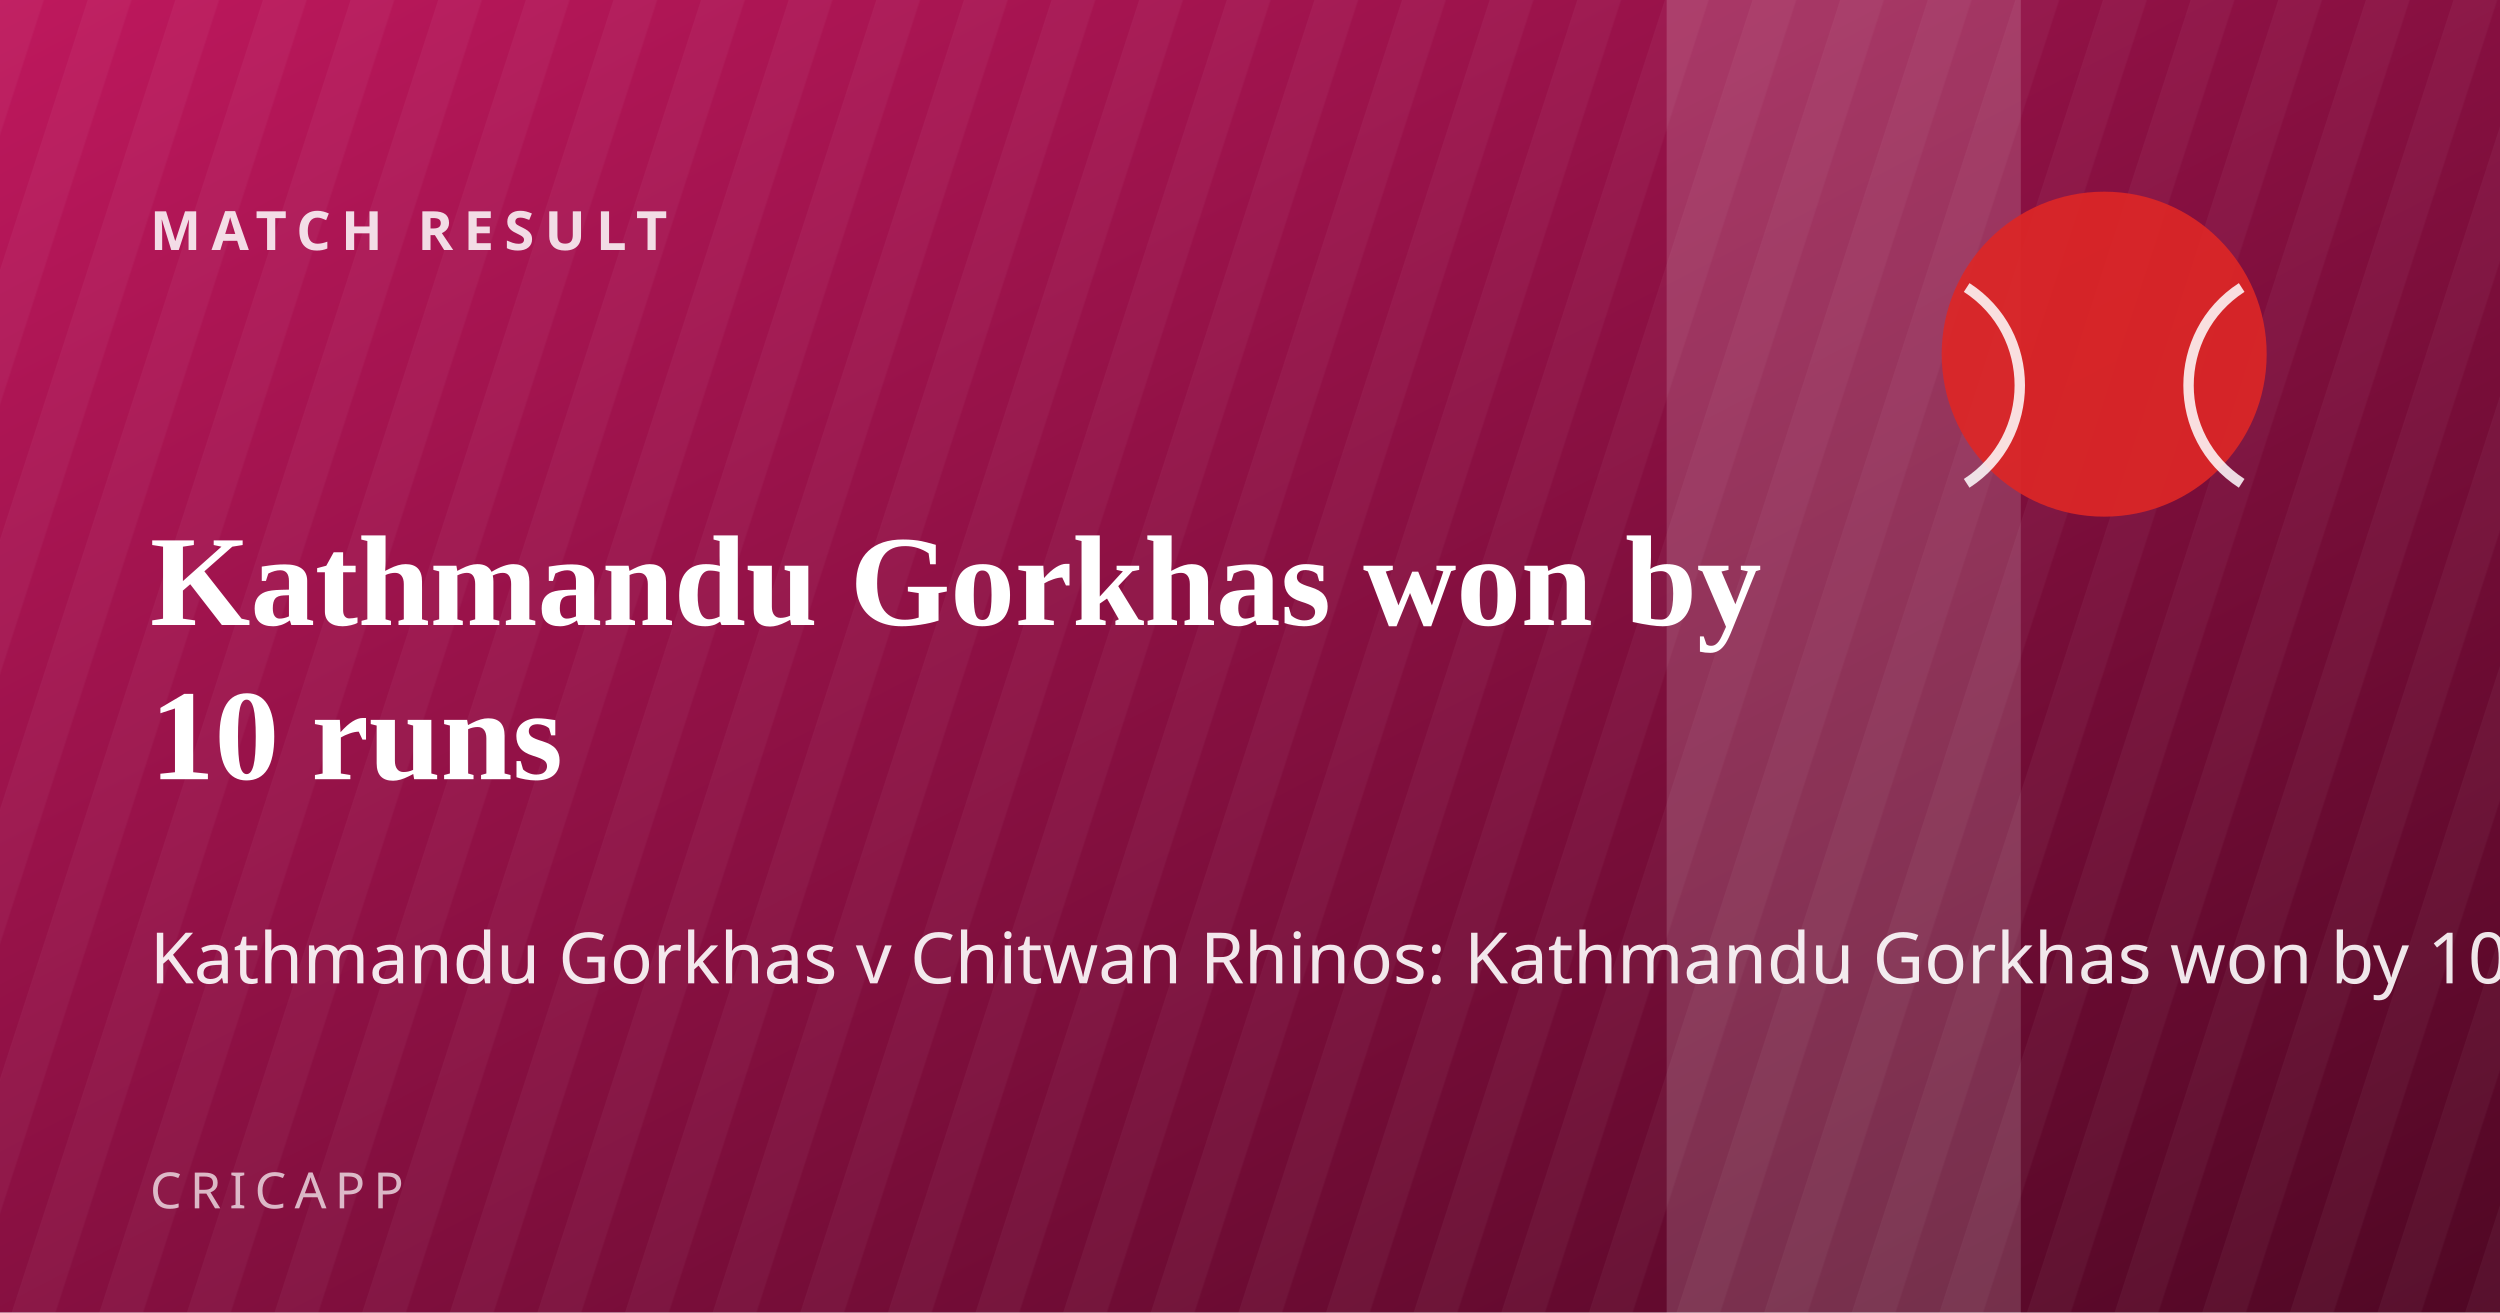
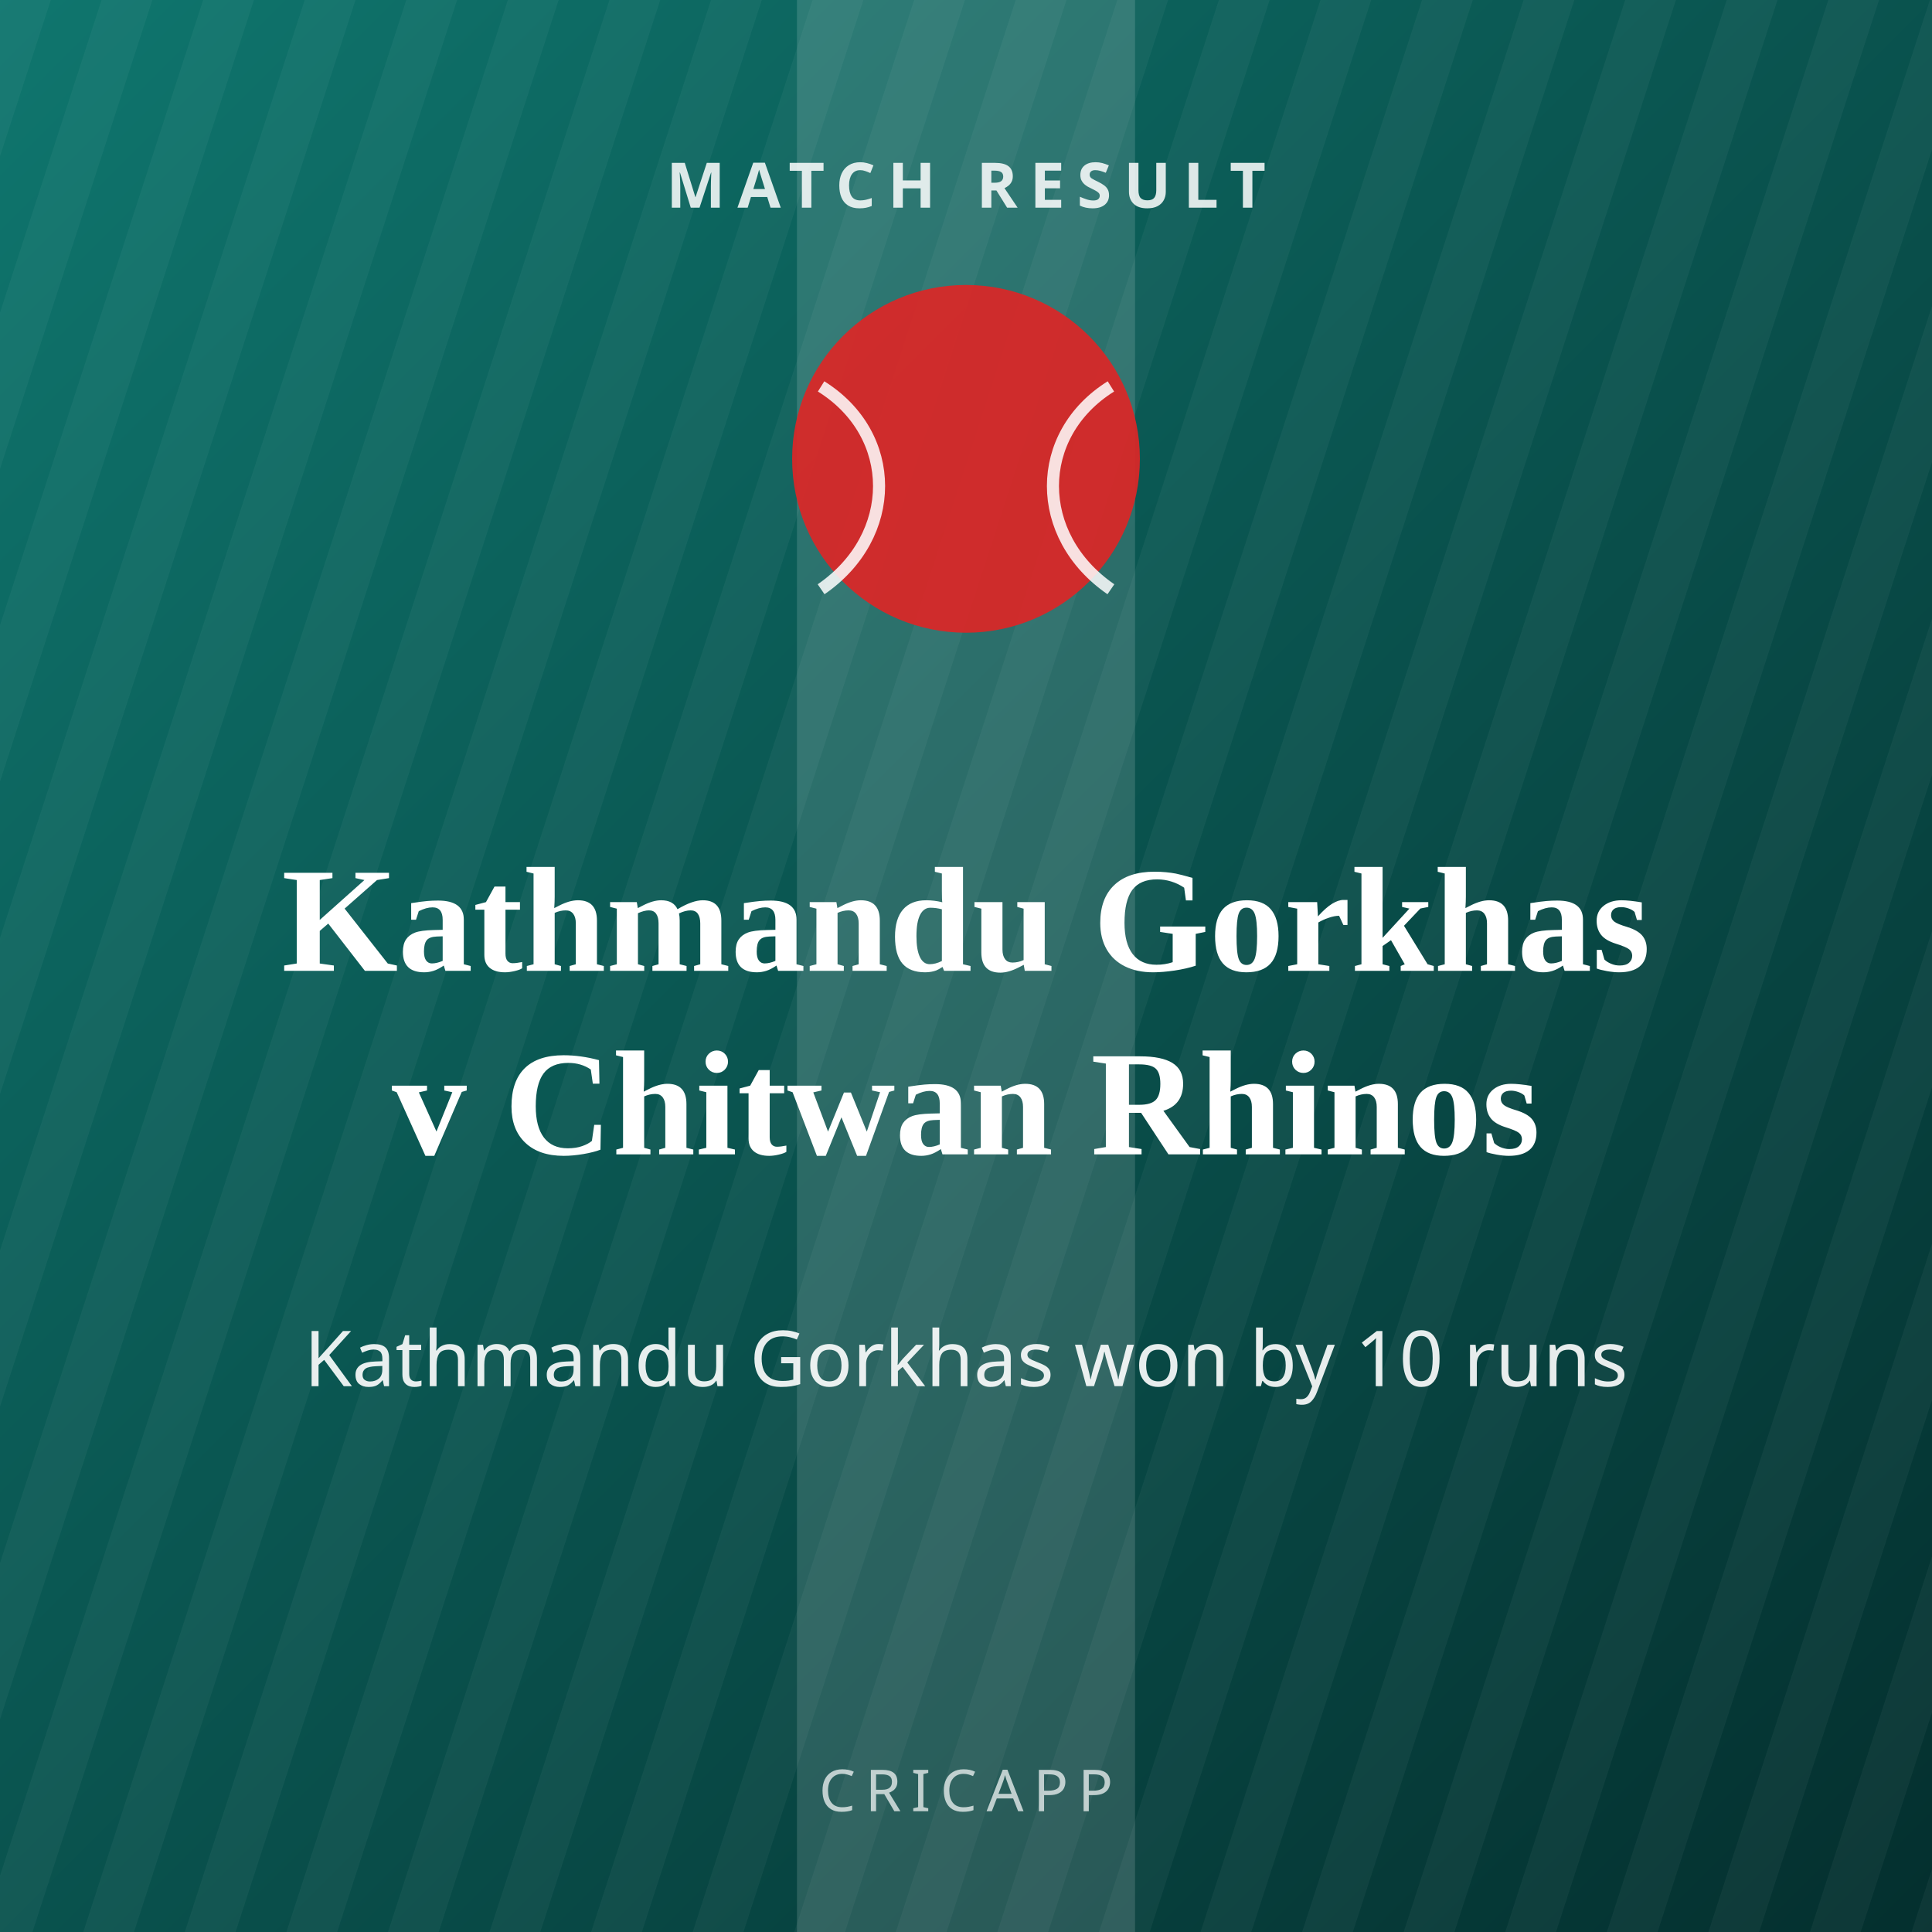
- <svg xmlns="http://www.w3.org/2000/svg" viewBox="0 0 1200 630" role="img" aria-label="Kathmandu Gorkhas won by 10 runs">
+ <svg xmlns="http://www.w3.org/2000/svg" viewBox="0 0 800 800" role="img" aria-label="Kathmandu Gorkhas v Chitwan Rhinos">
  <defs>
    <linearGradient id="g" x1="0" y1="0" x2="1" y2="1">
-       <stop offset="0" stop-color="#be185d" />
-       <stop offset="1" stop-color="#500724" />
+       <stop offset="0" stop-color="#0f766e" />
+       <stop offset="1" stop-color="#042f2e" />
    </linearGradient>
    <pattern id="s" width="40" height="40" patternUnits="userSpaceOnUse" patternTransform="rotate(18)">
      <rect width="20" height="40" fill="#ffffff" opacity="0.04" />
    </pattern>
  </defs>
-   <rect width="1200" height="630" fill="url(#g)" />
-   <rect width="1200" height="630" fill="url(#s)" />
-   <g opacity="0.16">
-     <rect x="800" y="-40" width="170" height="760" rx="14" fill="#fff" />
-     <rect x="858" y="40" width="54" height="8" fill="#fff" />
-     <rect x="858" y="560" width="54" height="8" fill="#fff" />
+   <rect width="800" height="800" fill="url(#g)" />
+   <rect width="800" height="800" fill="url(#s)" />
+   <g opacity="0.14">
+     <rect x="330" y="-40" width="140" height="880" rx="14" fill="#fff" />
  </g>
-   <circle cx="1010" cy="170" r="78" fill="#dc2626" opacity="0.92" />
-   <path d="M944 138c34 22 34 72 0 94M1076 138c-34 22-34 72 0 94" stroke="#fff" stroke-width="5" fill="none" opacity="0.85" />
-   <text x="72" y="120" font-family="system-ui, sans-serif" font-size="26" font-weight="700" letter-spacing="5" fill="#ffffff" opacity="0.85">MATCH RESULT</text>
-   <text x="72" y="300" font-family="Georgia, 'Times New Roman', serif" font-size="62" font-weight="700" fill="#ffffff">Kathmandu Gorkhas won by</text>
-   <text x="72" y="374" font-family="Georgia, 'Times New Roman', serif" font-size="62" font-weight="700" fill="#ffffff">10 runs</text>
-   <text x="72" y="472" font-family="system-ui, sans-serif" font-size="34" fill="#ffffff" opacity="0.9">Kathmandu Gorkhas v Chitwan Rhinos: Kathmandu Gorkhas won by 10 runs</text>
-   <text x="72" y="580" font-family="system-ui, sans-serif" font-size="24" letter-spacing="4" fill="#ffffff" opacity="0.7">CRICAPP</text>
+   <circle cx="400" cy="190" r="72" fill="#dc2626" opacity="0.92" />
+   <path d="M340 160c32 20 32 62 0 84M460 160c-32 20-32 62 0 84" stroke="#fff" stroke-width="5" fill="none" opacity="0.85" />
+   <text x="400" y="86" text-anchor="middle" font-family="system-ui, sans-serif" font-size="26" font-weight="700" letter-spacing="5" fill="#ffffff" opacity="0.85">MATCH RESULT</text>
+   <text x="400" y="402" text-anchor="middle" font-family="Georgia, 'Times New Roman', serif" font-size="62" font-weight="700" fill="#ffffff">Kathmandu Gorkhas</text>
+   <text x="400" y="478" text-anchor="middle" font-family="Georgia, 'Times New Roman', serif" font-size="62" font-weight="700" fill="#ffffff">v Chitwan Rhinos</text>
+   <text x="400" y="574" text-anchor="middle" font-family="system-ui, sans-serif" font-size="32" fill="#ffffff" opacity="0.9">Kathmandu Gorkhas won by 10 runs</text>
+   <text x="400" y="750" text-anchor="middle" font-family="system-ui, sans-serif" font-size="24" letter-spacing="4" fill="#ffffff" opacity="0.7">CRICAPP</text>
</svg>
